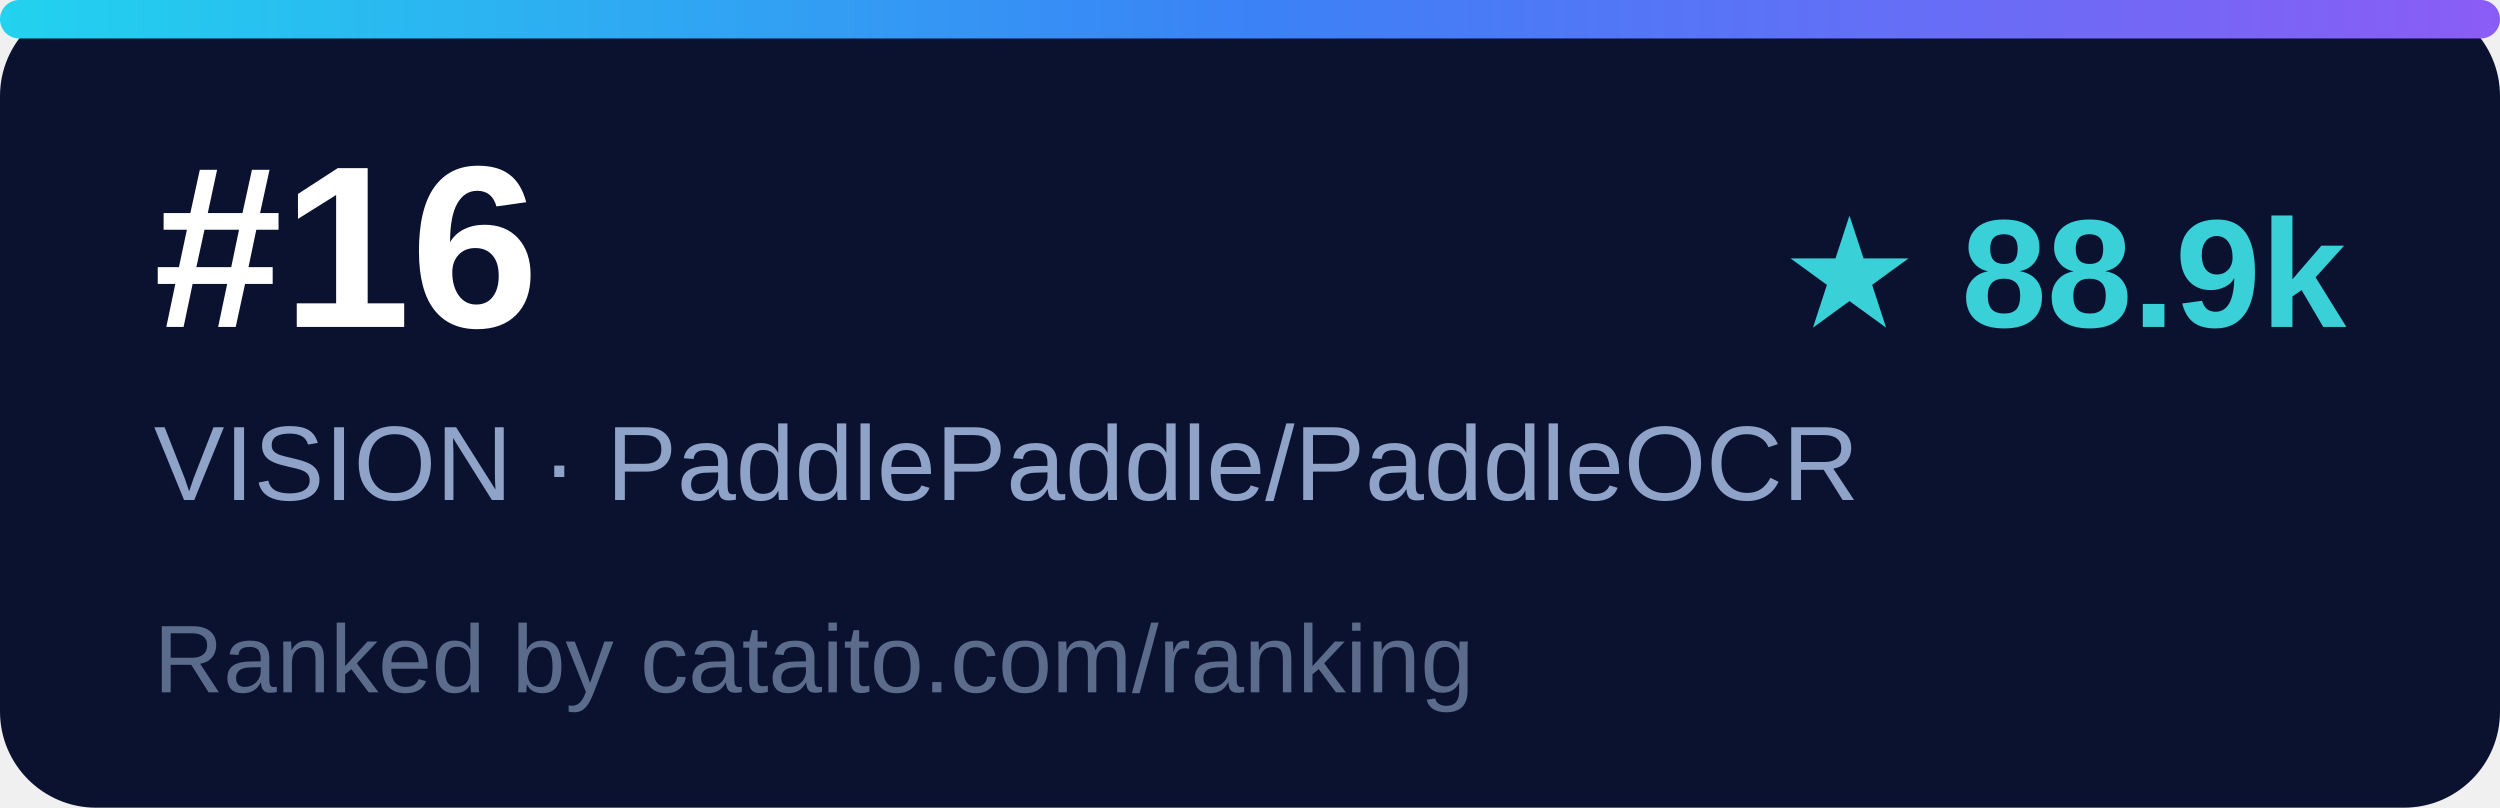
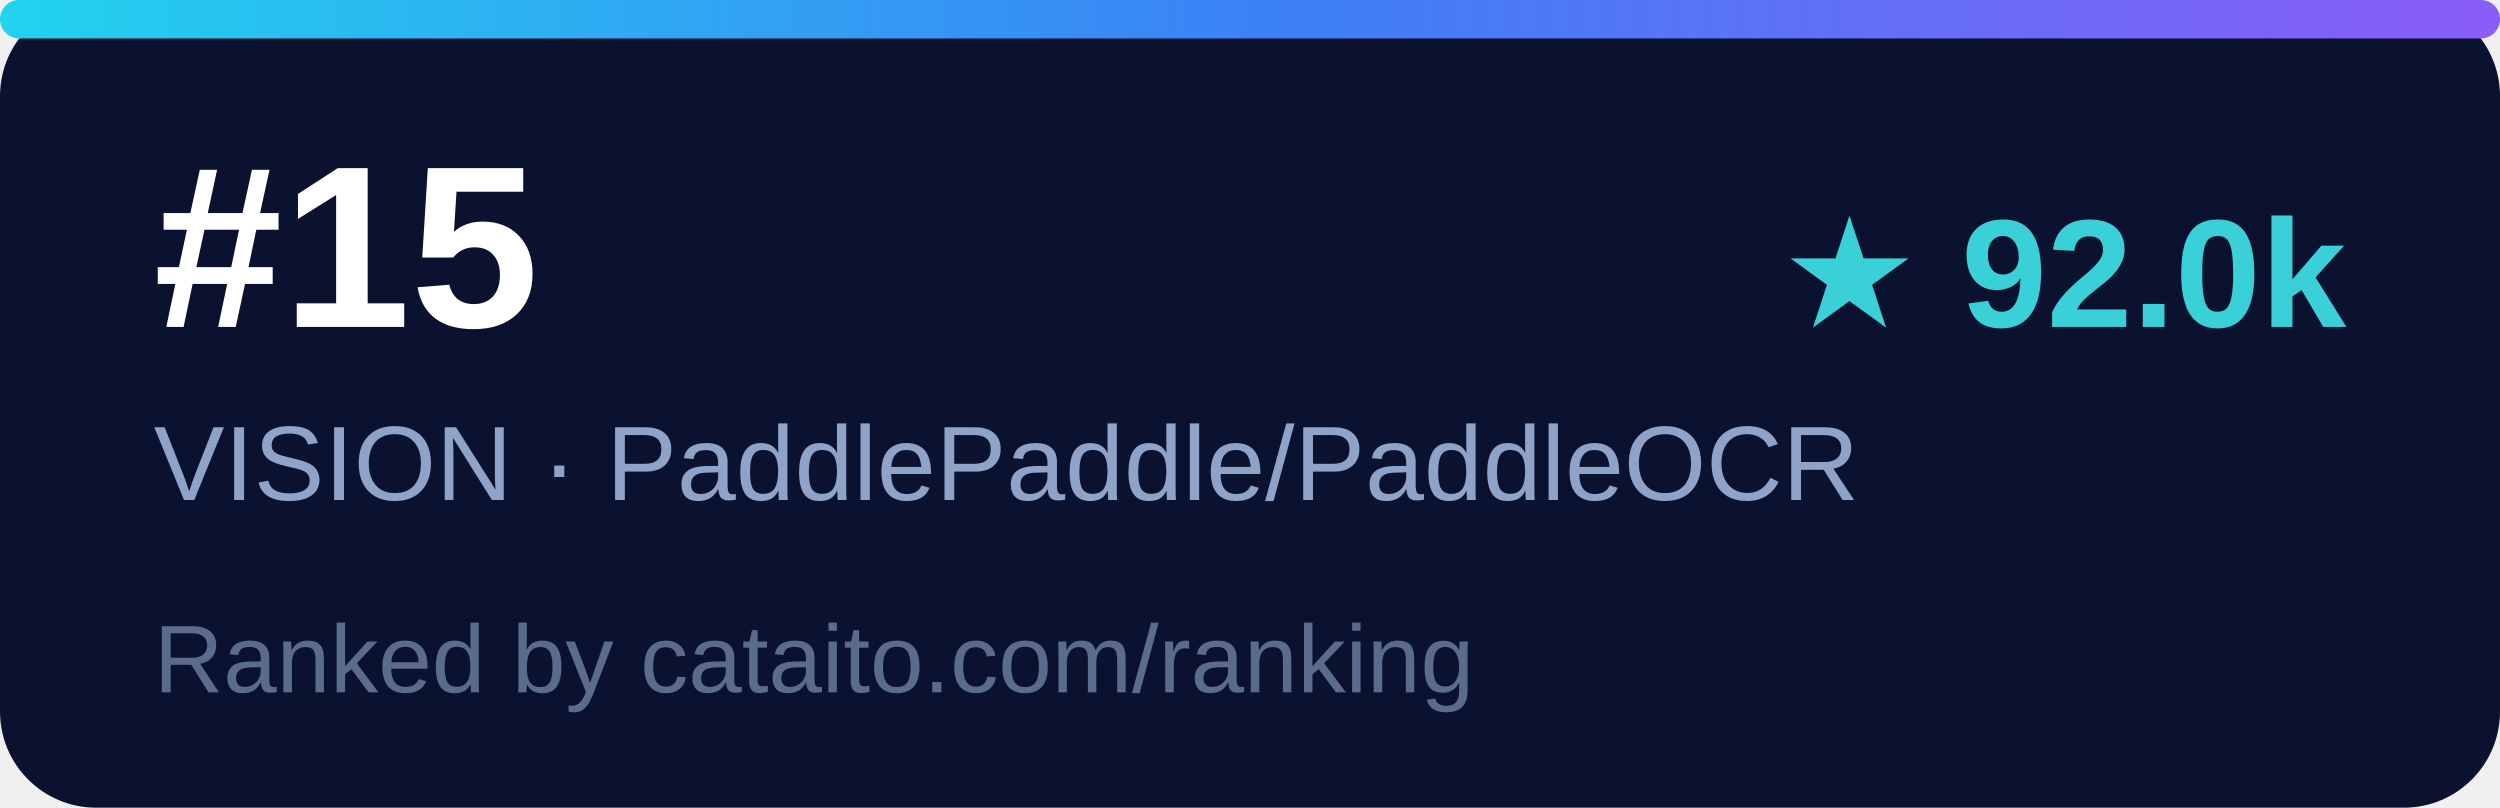
- <svg xmlns="http://www.w3.org/2000/svg" width="260" height="84" viewBox="0 0 260 84" role="img" aria-label="PaddlePaddle/PaddleOCR ranked #16 on Cataito">
+ <svg xmlns="http://www.w3.org/2000/svg" width="260" height="84" viewBox="0 0 260 84" role="img" aria-label="PaddlePaddle/PaddleOCR ranked #15 on Cataito">
  <defs>
    <linearGradient id="g" x1="0" y1="0" x2="1" y2="0">
      <stop offset="0%" stop-color="#22D3EE" />
      <stop offset="50%" stop-color="#3B82F6" />
      <stop offset="100%" stop-color="#8B5CF6" />
    </linearGradient>
  </defs>
  <rect width="260" height="84" rx="10" fill="#0A1230" />
  <rect width="260" height="4" rx="2" fill="url(#g)" />
-   <text x="16" y="34" font-size="24" font-weight="800" fill="#FFFFFF" font-family="Arial, sans-serif">#16</text>
+   <text x="16" y="34" font-size="24" font-weight="800" fill="#FFFFFF" font-family="Arial, sans-serif">#15</text>
  <text x="16" y="52" font-size="11" fill="#8FA3C8" font-family="Arial, sans-serif">VISION · PaddlePaddle/PaddleOCR</text>
-   <text x="244" y="34" font-size="16" font-weight="700" fill="#39D0D8" text-anchor="end" font-family="Arial, sans-serif">★ 88.9k</text>
+   <text x="244" y="34" font-size="16" font-weight="700" fill="#39D0D8" text-anchor="end" font-family="Arial, sans-serif">★ 92.0k</text>
  <text x="16" y="72" font-size="10" fill="#5B6B8C" font-family="Arial, sans-serif">Ranked by cataito.com/ranking</text>
</svg>
